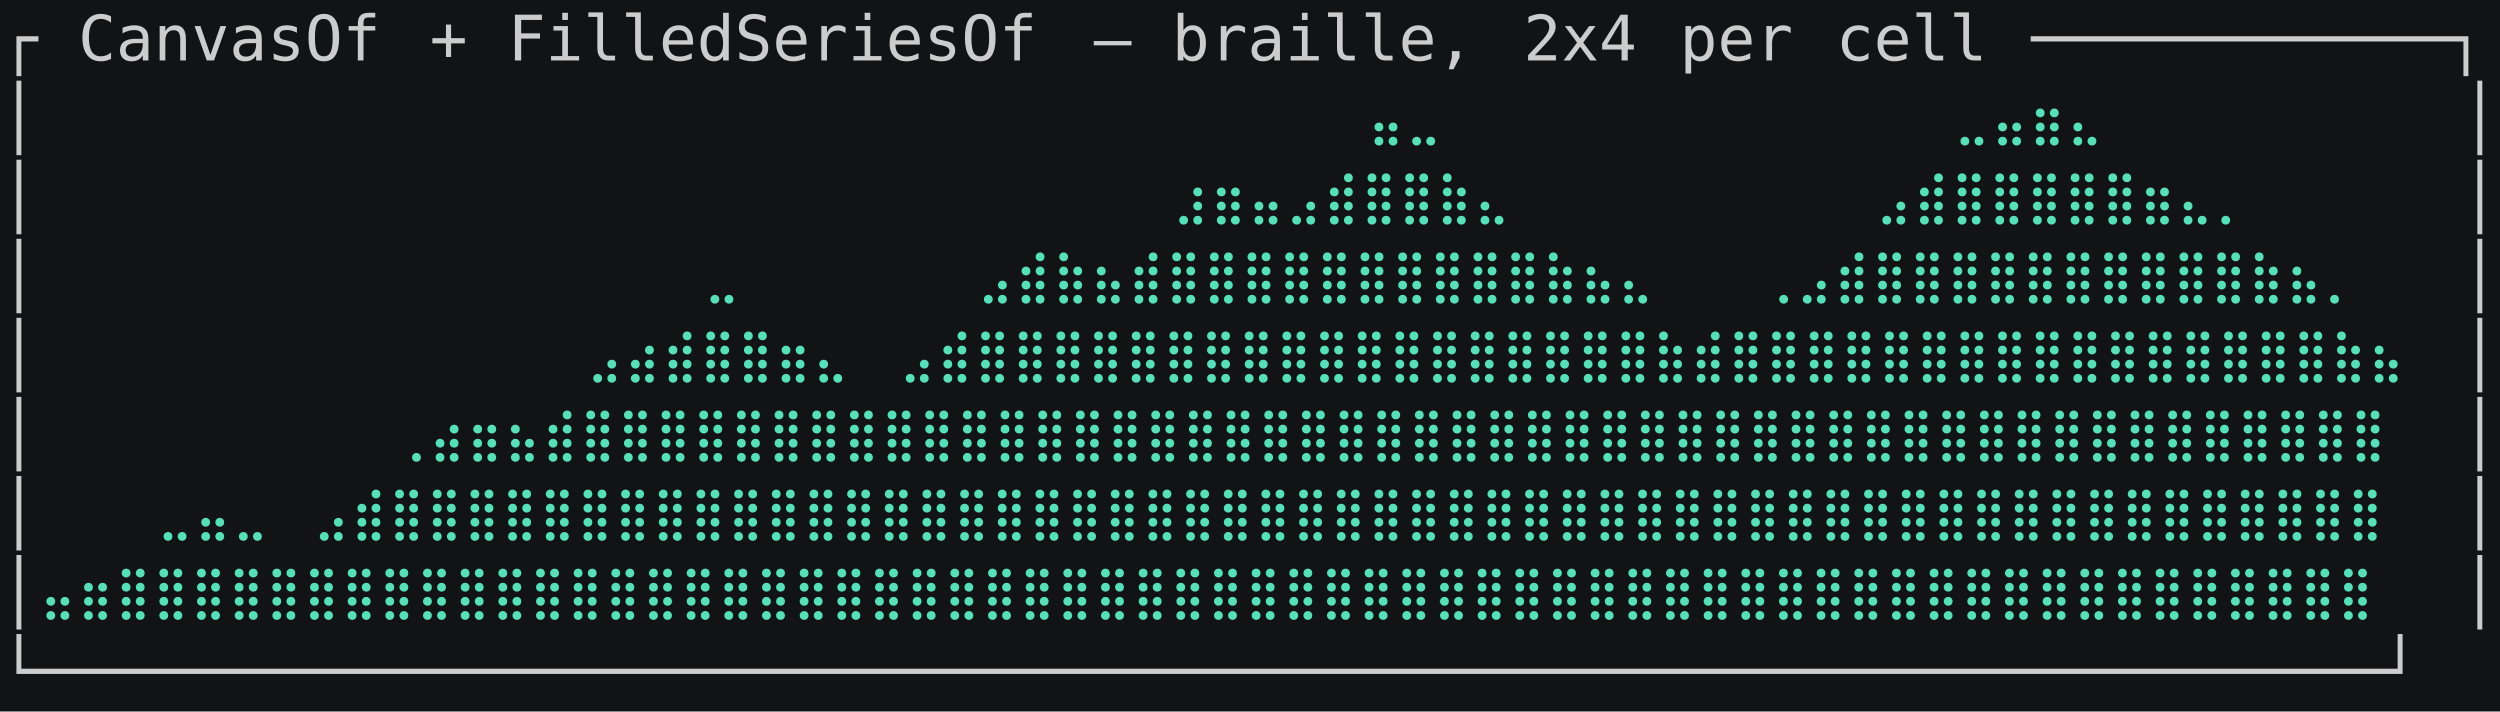
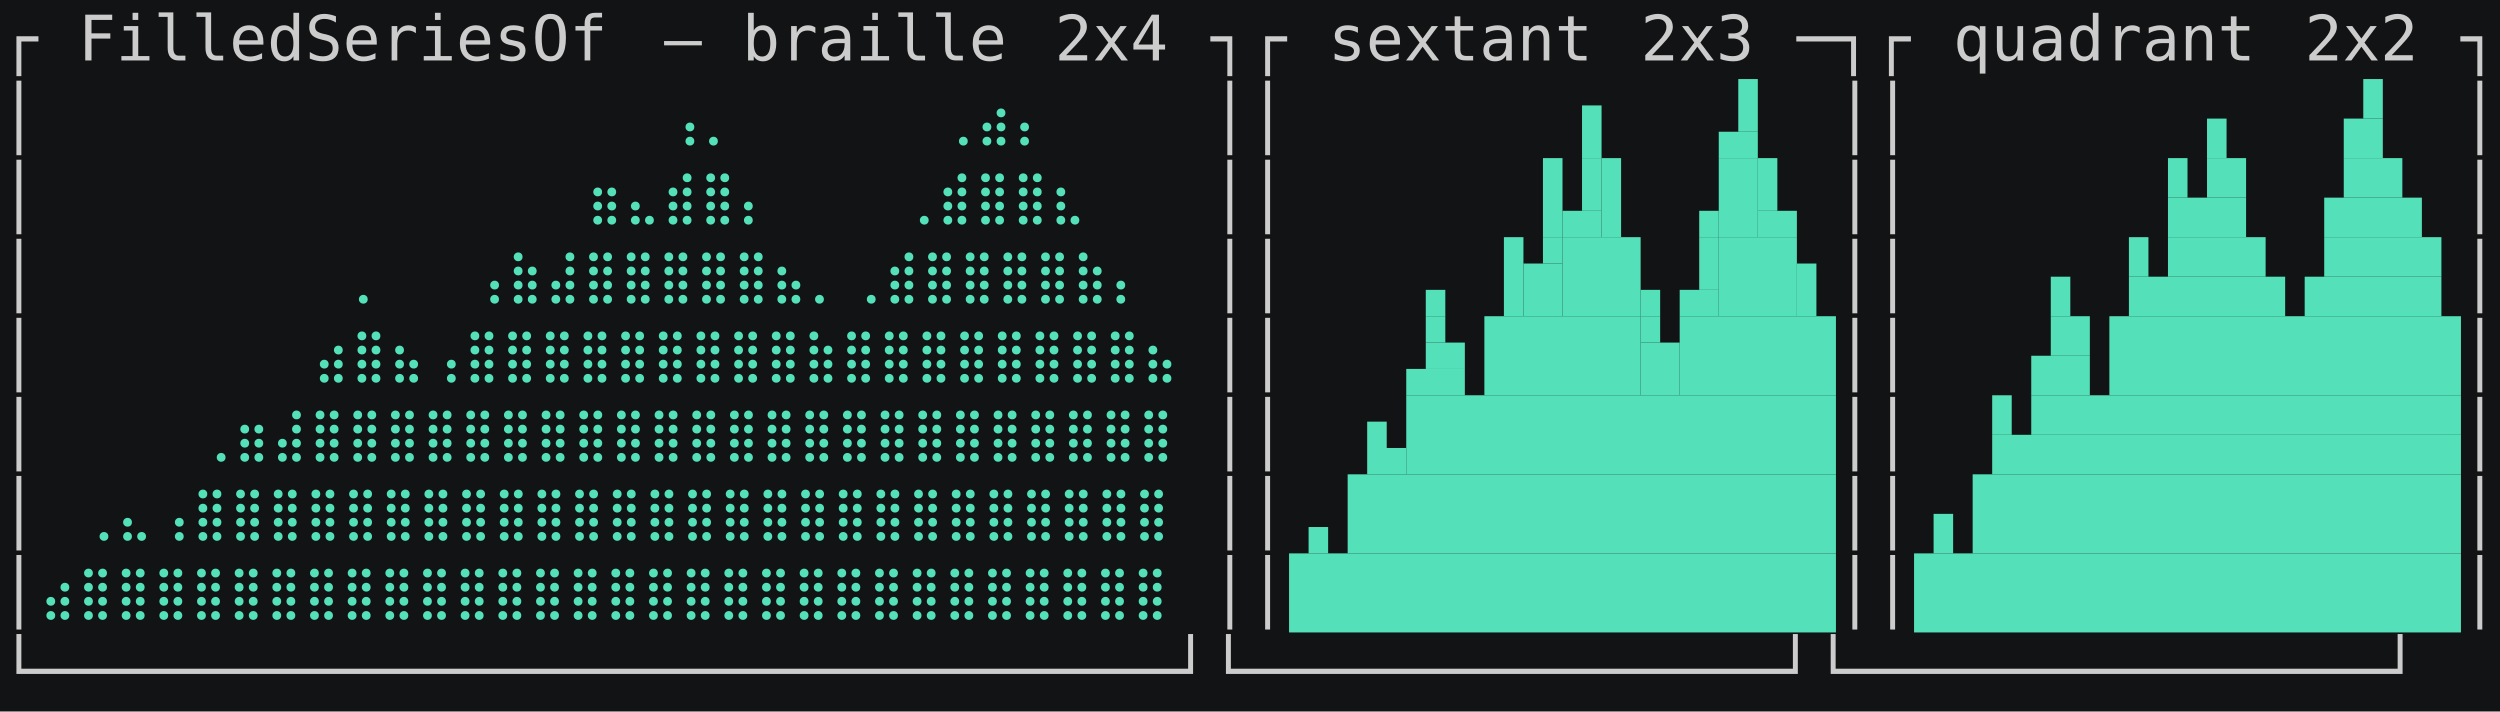
<svg xmlns="http://www.w3.org/2000/svg" width="537.60" height="153.00" viewBox="0 0 537.60 153.00" font-family="ui-monospace, SFMono-Regular, Menlo, Consolas, monospace" font-size="13.5">
  <rect width="100%" height="100%" fill="#121314" />
  <text x="0.00" y="13.00" fill="#cccccc" textLength="8.40" lengthAdjust="spacingAndGlyphs">┌</text>
-   <text x="16.80" y="13.00" fill="#cccccc" textLength="67.20" lengthAdjust="spacingAndGlyphs">CanvasOf</text>
-   <text x="92.40" y="13.00" fill="#cccccc" textLength="8.40" lengthAdjust="spacingAndGlyphs">+</text>
-   <text x="109.20" y="13.00" fill="#cccccc" textLength="117.60" lengthAdjust="spacingAndGlyphs">FilledSeriesOf</text>
-   <text x="235.20" y="13.00" fill="#cccccc" textLength="8.40" lengthAdjust="spacingAndGlyphs">—</text>
-   <text x="252.00" y="13.00" fill="#cccccc" textLength="67.20" lengthAdjust="spacingAndGlyphs">braille,</text>
-   <text x="327.60" y="13.00" fill="#cccccc" textLength="25.20" lengthAdjust="spacingAndGlyphs">2x4</text>
-   <text x="361.20" y="13.00" fill="#cccccc" textLength="25.20" lengthAdjust="spacingAndGlyphs">per</text>
-   <text x="394.80" y="13.00" fill="#cccccc" textLength="33.60" lengthAdjust="spacingAndGlyphs">cell</text>
-   <text x="436.80" y="13.00" fill="#cccccc" textLength="100.80" lengthAdjust="spacingAndGlyphs">───────────┐</text>
+   <text x="16.80" y="13.00" fill="#cccccc" textLength="117.60" lengthAdjust="spacingAndGlyphs">FilledSeriesOf</text>
+   <text x="142.80" y="13.00" fill="#cccccc" textLength="8.40" lengthAdjust="spacingAndGlyphs">—</text>
+   <text x="159.60" y="13.00" fill="#cccccc" textLength="58.80" lengthAdjust="spacingAndGlyphs">braille</text>
+   <text x="226.80" y="13.00" fill="#cccccc" textLength="25.20" lengthAdjust="spacingAndGlyphs">2x4</text>
+   <text x="260.40" y="13.00" fill="#cccccc" textLength="16.80" lengthAdjust="spacingAndGlyphs">┐┌</text>
+   <text x="285.60" y="13.00" fill="#cccccc" textLength="58.80" lengthAdjust="spacingAndGlyphs">sextant</text>
+   <text x="352.80" y="13.00" fill="#cccccc" textLength="25.20" lengthAdjust="spacingAndGlyphs">2x3</text>
+   <text x="386.40" y="13.00" fill="#cccccc" textLength="25.20" lengthAdjust="spacingAndGlyphs">─┐┌</text>
+   <text x="420.00" y="13.00" fill="#cccccc" textLength="67.20" lengthAdjust="spacingAndGlyphs">quadrant</text>
+   <text x="495.60" y="13.00" fill="#cccccc" textLength="25.20" lengthAdjust="spacingAndGlyphs">2x2</text>
+   <text x="529.20" y="13.00" fill="#cccccc" textLength="8.40" lengthAdjust="spacingAndGlyphs">┐</text>
  <text x="0.00" y="30.00" fill="#cccccc" textLength="8.40" lengthAdjust="spacingAndGlyphs">│</text>
-   <text x="294.00" y="30.00" fill="#54e1b9" textLength="16.80" lengthAdjust="spacingAndGlyphs">⣤⣀</text>
-   <text x="420.00" y="30.00" fill="#54e1b9" textLength="33.60" lengthAdjust="spacingAndGlyphs">⣀⣤⣶⣄</text>
+   <text x="142.80" y="30.00" fill="#54e1b9" textLength="16.80" lengthAdjust="spacingAndGlyphs">⢠⡀</text>
+   <text x="201.60" y="30.00" fill="#54e1b9" textLength="25.20" lengthAdjust="spacingAndGlyphs">⢀⣴⡄</text>
+   <text x="260.40" y="30.00" fill="#cccccc" textLength="16.80" lengthAdjust="spacingAndGlyphs">││</text>
+   <rect x="340.20" y="22.67" width="4.20" height="11.33" fill="#54e1b9" />
+   <rect x="373.80" y="17.00" width="4.20" height="11.33" fill="#54e1b9" />
+   <rect x="369.60" y="28.33" width="8.40" height="5.67" fill="#54e1b9" />
+   <text x="394.80" y="30.00" fill="#cccccc" textLength="16.80" lengthAdjust="spacingAndGlyphs">││</text>
+   <rect x="474.60" y="25.50" width="4.20" height="8.50" fill="#54e1b9" />
+   <rect x="508.20" y="17.00" width="4.20" height="8.50" fill="#54e1b9" />
+   <rect x="504.00" y="25.50" width="8.40" height="8.50" fill="#54e1b9" />
  <text x="529.20" y="30.00" fill="#cccccc" textLength="8.40" lengthAdjust="spacingAndGlyphs">│</text>
  <text x="0.00" y="47.00" fill="#cccccc" textLength="8.40" lengthAdjust="spacingAndGlyphs">│</text>
-   <text x="252.00" y="47.00" fill="#54e1b9" textLength="75.60" lengthAdjust="spacingAndGlyphs">⣰⣶⣤⣠⣾⣿⣿⣷⣄</text>
-   <text x="403.20" y="47.00" fill="#54e1b9" textLength="84.00" lengthAdjust="spacingAndGlyphs">⣠⣾⣿⣿⣿⣿⣿⣶⣄⡀</text>
+   <text x="126.00" y="47.00" fill="#54e1b9" textLength="42.00" lengthAdjust="spacingAndGlyphs">⣶⣄⣾⣿⡄</text>
+   <text x="193.20" y="47.00" fill="#54e1b9" textLength="42.00" lengthAdjust="spacingAndGlyphs">⢀⣾⣿⣿⣆</text>
+   <text x="260.40" y="47.00" fill="#cccccc" textLength="16.80" lengthAdjust="spacingAndGlyphs">││</text>
+   <rect x="331.80" y="34.00" width="4.20" height="17.00" fill="#54e1b9" />
+   <rect x="340.20" y="34.00" width="4.20" height="11.33" fill="#54e1b9" />
+   <rect x="336.00" y="45.33" width="8.40" height="5.67" fill="#54e1b9" />
+   <rect x="344.40" y="34.00" width="4.20" height="17.00" fill="#54e1b9" />
+   <rect x="365.40" y="45.33" width="4.20" height="5.67" fill="#54e1b9" />
+   <rect x="369.60" y="34.00" width="8.40" height="17.00" fill="#54e1b9" />
+   <rect x="378.00" y="34.00" width="4.20" height="11.33" fill="#54e1b9" />
+   <rect x="378.00" y="45.33" width="8.40" height="5.67" fill="#54e1b9" />
+   <text x="394.80" y="47.00" fill="#cccccc" textLength="16.80" lengthAdjust="spacingAndGlyphs">││</text>
+   <rect x="466.20" y="34.00" width="4.20" height="8.50" fill="#54e1b9" />
+   <rect x="474.60" y="34.00" width="8.40" height="8.50" fill="#54e1b9" />
+   <rect x="466.20" y="42.50" width="16.80" height="8.50" fill="#54e1b9" />
+   <rect x="504.00" y="34.00" width="12.60" height="8.50" fill="#54e1b9" />
+   <rect x="499.80" y="42.50" width="21.00" height="8.50" fill="#54e1b9" />
  <text x="529.20" y="47.00" fill="#cccccc" textLength="8.40" lengthAdjust="spacingAndGlyphs">│</text>
  <text x="0.00" y="64.00" fill="#cccccc" textLength="8.40" lengthAdjust="spacingAndGlyphs">│</text>
-   <text x="151.20" y="64.00" fill="#54e1b9" textLength="8.40" lengthAdjust="spacingAndGlyphs">⣀</text>
-   <text x="210.00" y="64.00" fill="#54e1b9" textLength="151.20" lengthAdjust="spacingAndGlyphs">⣠⣾⣷⣦⣾⣿⣿⣿⣿⣿⣿⣿⣿⣿⣿⣷⣦⣄</text>
-   <text x="378.00" y="64.00" fill="#54e1b9" textLength="134.40" lengthAdjust="spacingAndGlyphs">⢀⣠⣾⣿⣿⣿⣿⣿⣿⣿⣿⣿⣿⣷⣦⡀</text>
+   <text x="75.60" y="64.00" fill="#54e1b9" textLength="8.40" lengthAdjust="spacingAndGlyphs">⡀</text>
+   <text x="100.80" y="64.00" fill="#54e1b9" textLength="151.20" lengthAdjust="spacingAndGlyphs">⢠⣷⣼⣿⣿⣿⣿⣿⣦⡀⢀⣾⣿⣿⣿⣿⣷⡄</text>
+   <text x="260.40" y="64.00" fill="#cccccc" textLength="16.80" lengthAdjust="spacingAndGlyphs">││</text>
+   <rect x="306.60" y="62.33" width="4.20" height="5.67" fill="#54e1b9" />
+   <rect x="323.40" y="51.00" width="4.20" height="17.00" fill="#54e1b9" />
+   <rect x="331.80" y="51.00" width="4.20" height="5.67" fill="#54e1b9" />
+   <rect x="327.60" y="56.67" width="8.40" height="11.33" fill="#54e1b9" />
+   <rect x="336.00" y="51.00" width="16.80" height="17.00" fill="#54e1b9" />
+   <rect x="365.40" y="51.00" width="4.20" height="11.33" fill="#54e1b9" />
+   <rect x="352.80" y="62.33" width="4.20" height="5.67" fill="#54e1b9" />
+   <rect x="361.20" y="62.33" width="8.40" height="5.67" fill="#54e1b9" />
+   <rect x="369.60" y="51.00" width="16.80" height="17.00" fill="#54e1b9" />
+   <rect x="386.40" y="56.67" width="4.20" height="11.33" fill="#54e1b9" />
+   <text x="394.80" y="64.00" fill="#cccccc" textLength="16.80" lengthAdjust="spacingAndGlyphs">││</text>
+   <rect x="441.00" y="59.50" width="4.20" height="8.50" fill="#54e1b9" />
+   <rect x="457.80" y="51.00" width="4.20" height="8.50" fill="#54e1b9" />
+   <rect x="466.20" y="51.00" width="21.00" height="8.50" fill="#54e1b9" />
+   <rect x="499.80" y="51.00" width="25.20" height="8.50" fill="#54e1b9" />
+   <rect x="457.80" y="59.50" width="33.60" height="8.50" fill="#54e1b9" />
+   <rect x="495.60" y="59.50" width="29.40" height="8.50" fill="#54e1b9" />
  <text x="529.20" y="64.00" fill="#cccccc" textLength="8.40" lengthAdjust="spacingAndGlyphs">│</text>
  <text x="0.00" y="81.00" fill="#cccccc" textLength="8.40" lengthAdjust="spacingAndGlyphs">│</text>
-   <text x="126.00" y="81.00" fill="#54e1b9" textLength="58.80" lengthAdjust="spacingAndGlyphs">⣠⣴⣾⣿⣿⣶⣄</text>
-   <text x="193.20" y="81.00" fill="#54e1b9" textLength="336.00" lengthAdjust="spacingAndGlyphs">⣠⣾⣿⣿⣿⣿⣿⣿⣿⣿⣿⣿⣿⣿⣿⣿⣿⣿⣿⣿⣷⣾⣿⣿⣿⣿⣿⣿⣿⣿⣿⣿⣿⣿⣿⣿⣿⣿⣷⣦</text>
+   <text x="67.20" y="81.00" fill="#54e1b9" textLength="193.20" lengthAdjust="spacingAndGlyphs">⣴⣿⣦⢠⣿⣿⣿⣿⣿⣿⣿⣿⣿⣷⣿⣿⣿⣿⣿⣿⣿⣿⣦</text>
+   <text x="260.40" y="81.00" fill="#cccccc" textLength="16.80" lengthAdjust="spacingAndGlyphs">││</text>
+   <rect x="306.60" y="68.00" width="4.20" height="5.67" fill="#54e1b9" />
+   <rect x="306.60" y="73.67" width="8.40" height="5.67" fill="#54e1b9" />
+   <rect x="302.40" y="79.33" width="12.60" height="5.67" fill="#54e1b9" />
+   <rect x="319.20" y="68.00" width="33.60" height="17.00" fill="#54e1b9" />
+   <rect x="352.80" y="68.00" width="4.20" height="5.67" fill="#54e1b9" />
+   <rect x="352.80" y="73.67" width="8.40" height="11.33" fill="#54e1b9" />
+   <rect x="361.20" y="68.00" width="33.60" height="17.00" fill="#54e1b9" />
+   <text x="394.80" y="81.00" fill="#cccccc" textLength="16.80" lengthAdjust="spacingAndGlyphs">││</text>
+   <rect x="441.00" y="68.00" width="8.40" height="8.50" fill="#54e1b9" />
+   <rect x="453.60" y="68.00" width="75.60" height="17.00" fill="#54e1b9" />
+   <rect x="436.80" y="76.50" width="12.60" height="8.50" fill="#54e1b9" />
  <text x="529.20" y="81.00" fill="#cccccc" textLength="8.40" lengthAdjust="spacingAndGlyphs">│</text>
  <text x="0.00" y="98.00" fill="#cccccc" textLength="8.40" lengthAdjust="spacingAndGlyphs">│</text>
-   <text x="84.00" y="98.00" fill="#54e1b9" textLength="445.20" lengthAdjust="spacingAndGlyphs">⢀⣴⣶⣦⣾⣿⣿⣿⣿⣿⣿⣿⣿⣿⣿⣿⣿⣿⣿⣿⣿⣿⣿⣿⣿⣿⣿⣿⣿⣿⣿⣿⣿⣿⣿⣿⣿⣿⣿⣿⣿⣿⣿⣿⣿⣿⣿⣿⣿⣿⣿⣿⣿</text>
+   <text x="42.00" y="98.00" fill="#54e1b9" textLength="218.40" lengthAdjust="spacingAndGlyphs">⢀⣶⣼⣿⣿⣿⣿⣿⣿⣿⣿⣿⣿⣿⣿⣿⣿⣿⣿⣿⣿⣿⣿⣿⣿⣿</text>
+   <text x="260.40" y="98.00" fill="#cccccc" textLength="16.80" lengthAdjust="spacingAndGlyphs">││</text>
+   <rect x="294.00" y="90.67" width="4.20" height="5.67" fill="#54e1b9" />
+   <rect x="294.00" y="96.33" width="8.40" height="5.67" fill="#54e1b9" />
+   <rect x="302.40" y="85.00" width="92.40" height="17.00" fill="#54e1b9" />
+   <text x="394.80" y="98.00" fill="#cccccc" textLength="16.80" lengthAdjust="spacingAndGlyphs">││</text>
+   <rect x="428.40" y="85.00" width="4.20" height="8.50" fill="#54e1b9" />
+   <rect x="436.80" y="85.00" width="92.40" height="8.50" fill="#54e1b9" />
+   <rect x="428.40" y="93.50" width="100.80" height="8.50" fill="#54e1b9" />
  <text x="529.20" y="98.00" fill="#cccccc" textLength="8.40" lengthAdjust="spacingAndGlyphs">│</text>
  <text x="0.00" y="115.00" fill="#cccccc" textLength="8.40" lengthAdjust="spacingAndGlyphs">│</text>
-   <text x="33.60" y="115.00" fill="#54e1b9" textLength="25.20" lengthAdjust="spacingAndGlyphs">⣀⣤⣀</text>
-   <text x="67.20" y="115.00" fill="#54e1b9" textLength="462.00" lengthAdjust="spacingAndGlyphs">⣠⣾⣿⣿⣿⣿⣿⣿⣿⣿⣿⣿⣿⣿⣿⣿⣿⣿⣿⣿⣿⣿⣿⣿⣿⣿⣿⣿⣿⣿⣿⣿⣿⣿⣿⣿⣿⣿⣿⣿⣿⣿⣿⣿⣿⣿⣿⣿⣿⣿⣿⣿⣿⣿⣿</text>
+   <text x="16.80" y="115.00" fill="#54e1b9" textLength="243.60" lengthAdjust="spacingAndGlyphs">⢀⣄⢠⣿⣿⣿⣿⣿⣿⣿⣿⣿⣿⣿⣿⣿⣿⣿⣿⣿⣿⣿⣿⣿⣿⣿⣿⣿⣿</text>
+   <text x="260.40" y="115.00" fill="#cccccc" textLength="16.80" lengthAdjust="spacingAndGlyphs">││</text>
+   <rect x="281.40" y="113.33" width="4.20" height="5.67" fill="#54e1b9" />
+   <rect x="289.80" y="102.00" width="105.00" height="17.00" fill="#54e1b9" />
+   <text x="394.80" y="115.00" fill="#cccccc" textLength="16.80" lengthAdjust="spacingAndGlyphs">││</text>
+   <rect x="424.20" y="102.00" width="105.00" height="17.00" fill="#54e1b9" />
+   <rect x="415.80" y="110.50" width="4.20" height="8.50" fill="#54e1b9" />
  <text x="529.20" y="115.00" fill="#cccccc" textLength="8.40" lengthAdjust="spacingAndGlyphs">│</text>
  <text x="0.00" y="132.00" fill="#cccccc" textLength="8.40" lengthAdjust="spacingAndGlyphs">│</text>
-   <text x="8.40" y="132.00" fill="#54e1b9" textLength="520.80" lengthAdjust="spacingAndGlyphs">⣤⣶⣿⣿⣿⣿⣿⣿⣿⣿⣿⣿⣿⣿⣿⣿⣿⣿⣿⣿⣿⣿⣿⣿⣿⣿⣿⣿⣿⣿⣿⣿⣿⣿⣿⣿⣿⣿⣿⣿⣿⣿⣿⣿⣿⣿⣿⣿⣿⣿⣿⣿⣿⣿⣿⣿⣿⣿⣿⣿⣿⣿</text>
+   <text x="8.40" y="132.00" fill="#54e1b9" textLength="252.00" lengthAdjust="spacingAndGlyphs">⣴⣿⣿⣿⣿⣿⣿⣿⣿⣿⣿⣿⣿⣿⣿⣿⣿⣿⣿⣿⣿⣿⣿⣿⣿⣿⣿⣿⣿⣿</text>
+   <text x="260.40" y="132.00" fill="#cccccc" textLength="16.80" lengthAdjust="spacingAndGlyphs">││</text>
+   <rect x="277.20" y="119.00" width="117.60" height="17.00" fill="#54e1b9" />
+   <text x="394.80" y="132.00" fill="#cccccc" textLength="16.80" lengthAdjust="spacingAndGlyphs">││</text>
+   <rect x="411.60" y="119.00" width="117.60" height="17.00" fill="#54e1b9" />
  <text x="529.20" y="132.00" fill="#cccccc" textLength="8.40" lengthAdjust="spacingAndGlyphs">│</text>
-   <text x="0.00" y="149.00" fill="#cccccc" textLength="537.60" lengthAdjust="spacingAndGlyphs">└──────────────────────────────────────────────────────────────┘</text>
+   <text x="0.00" y="149.00" fill="#cccccc" textLength="537.60" lengthAdjust="spacingAndGlyphs">└──────────────────────────────┘└──────────────┘└──────────────┘</text>
</svg>
